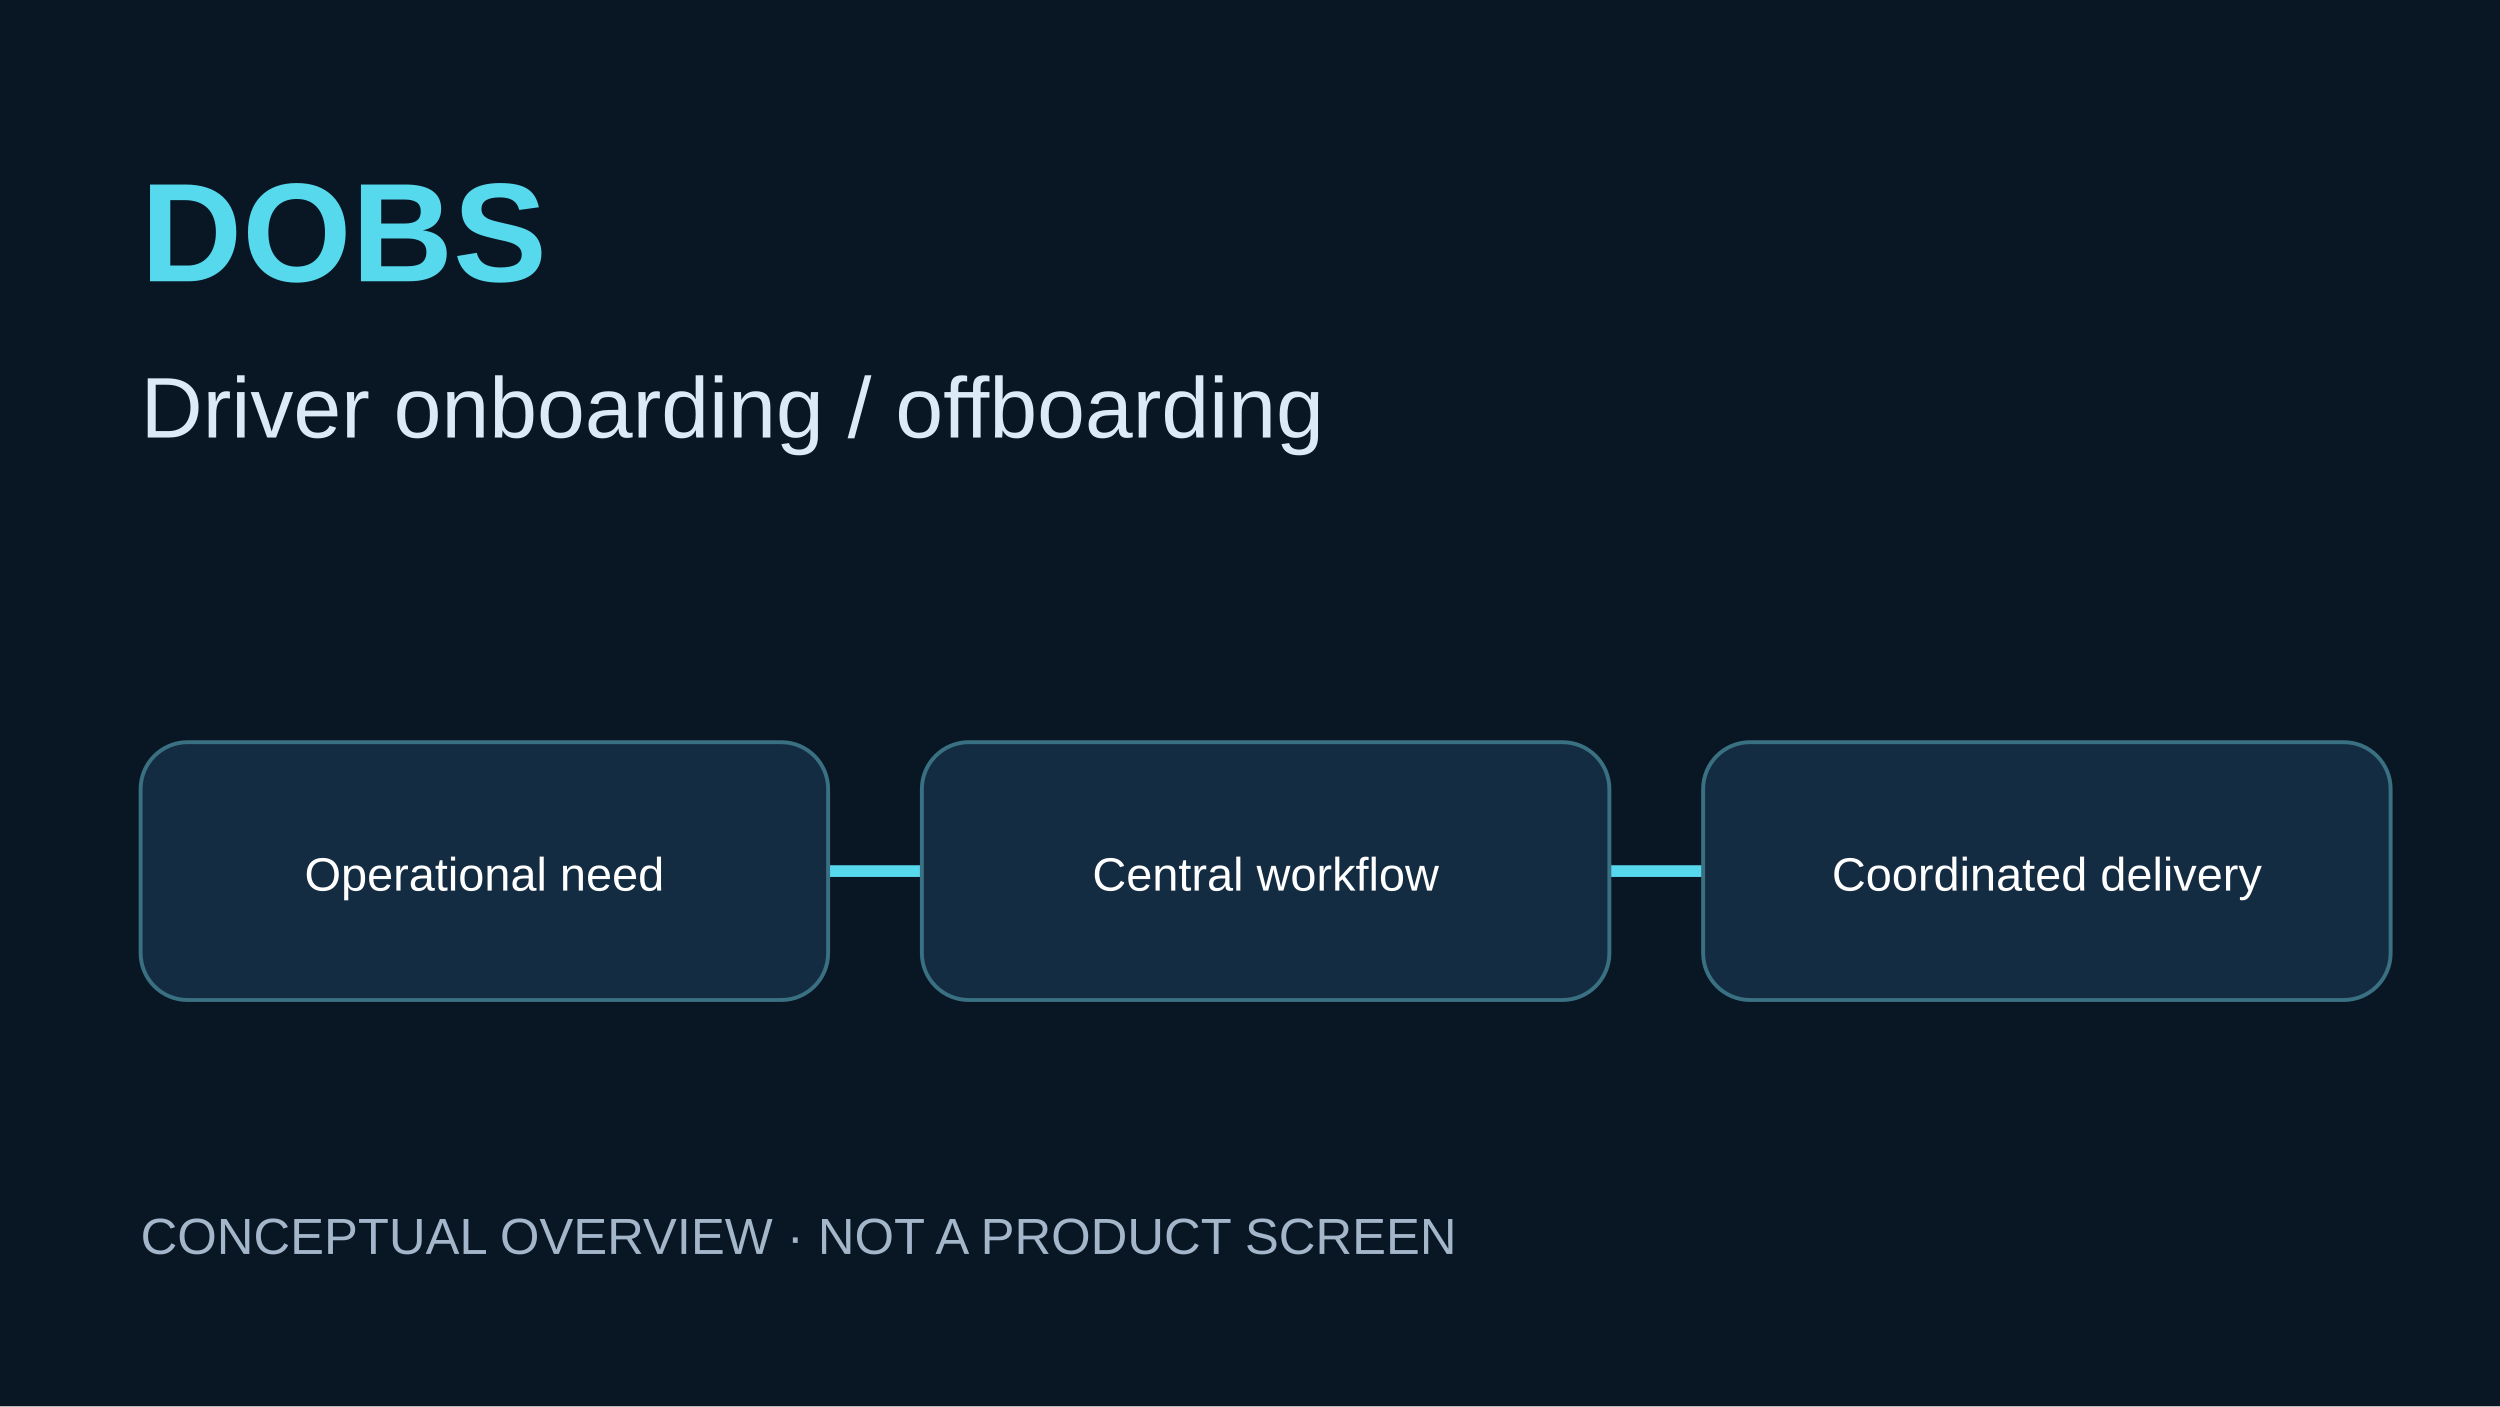
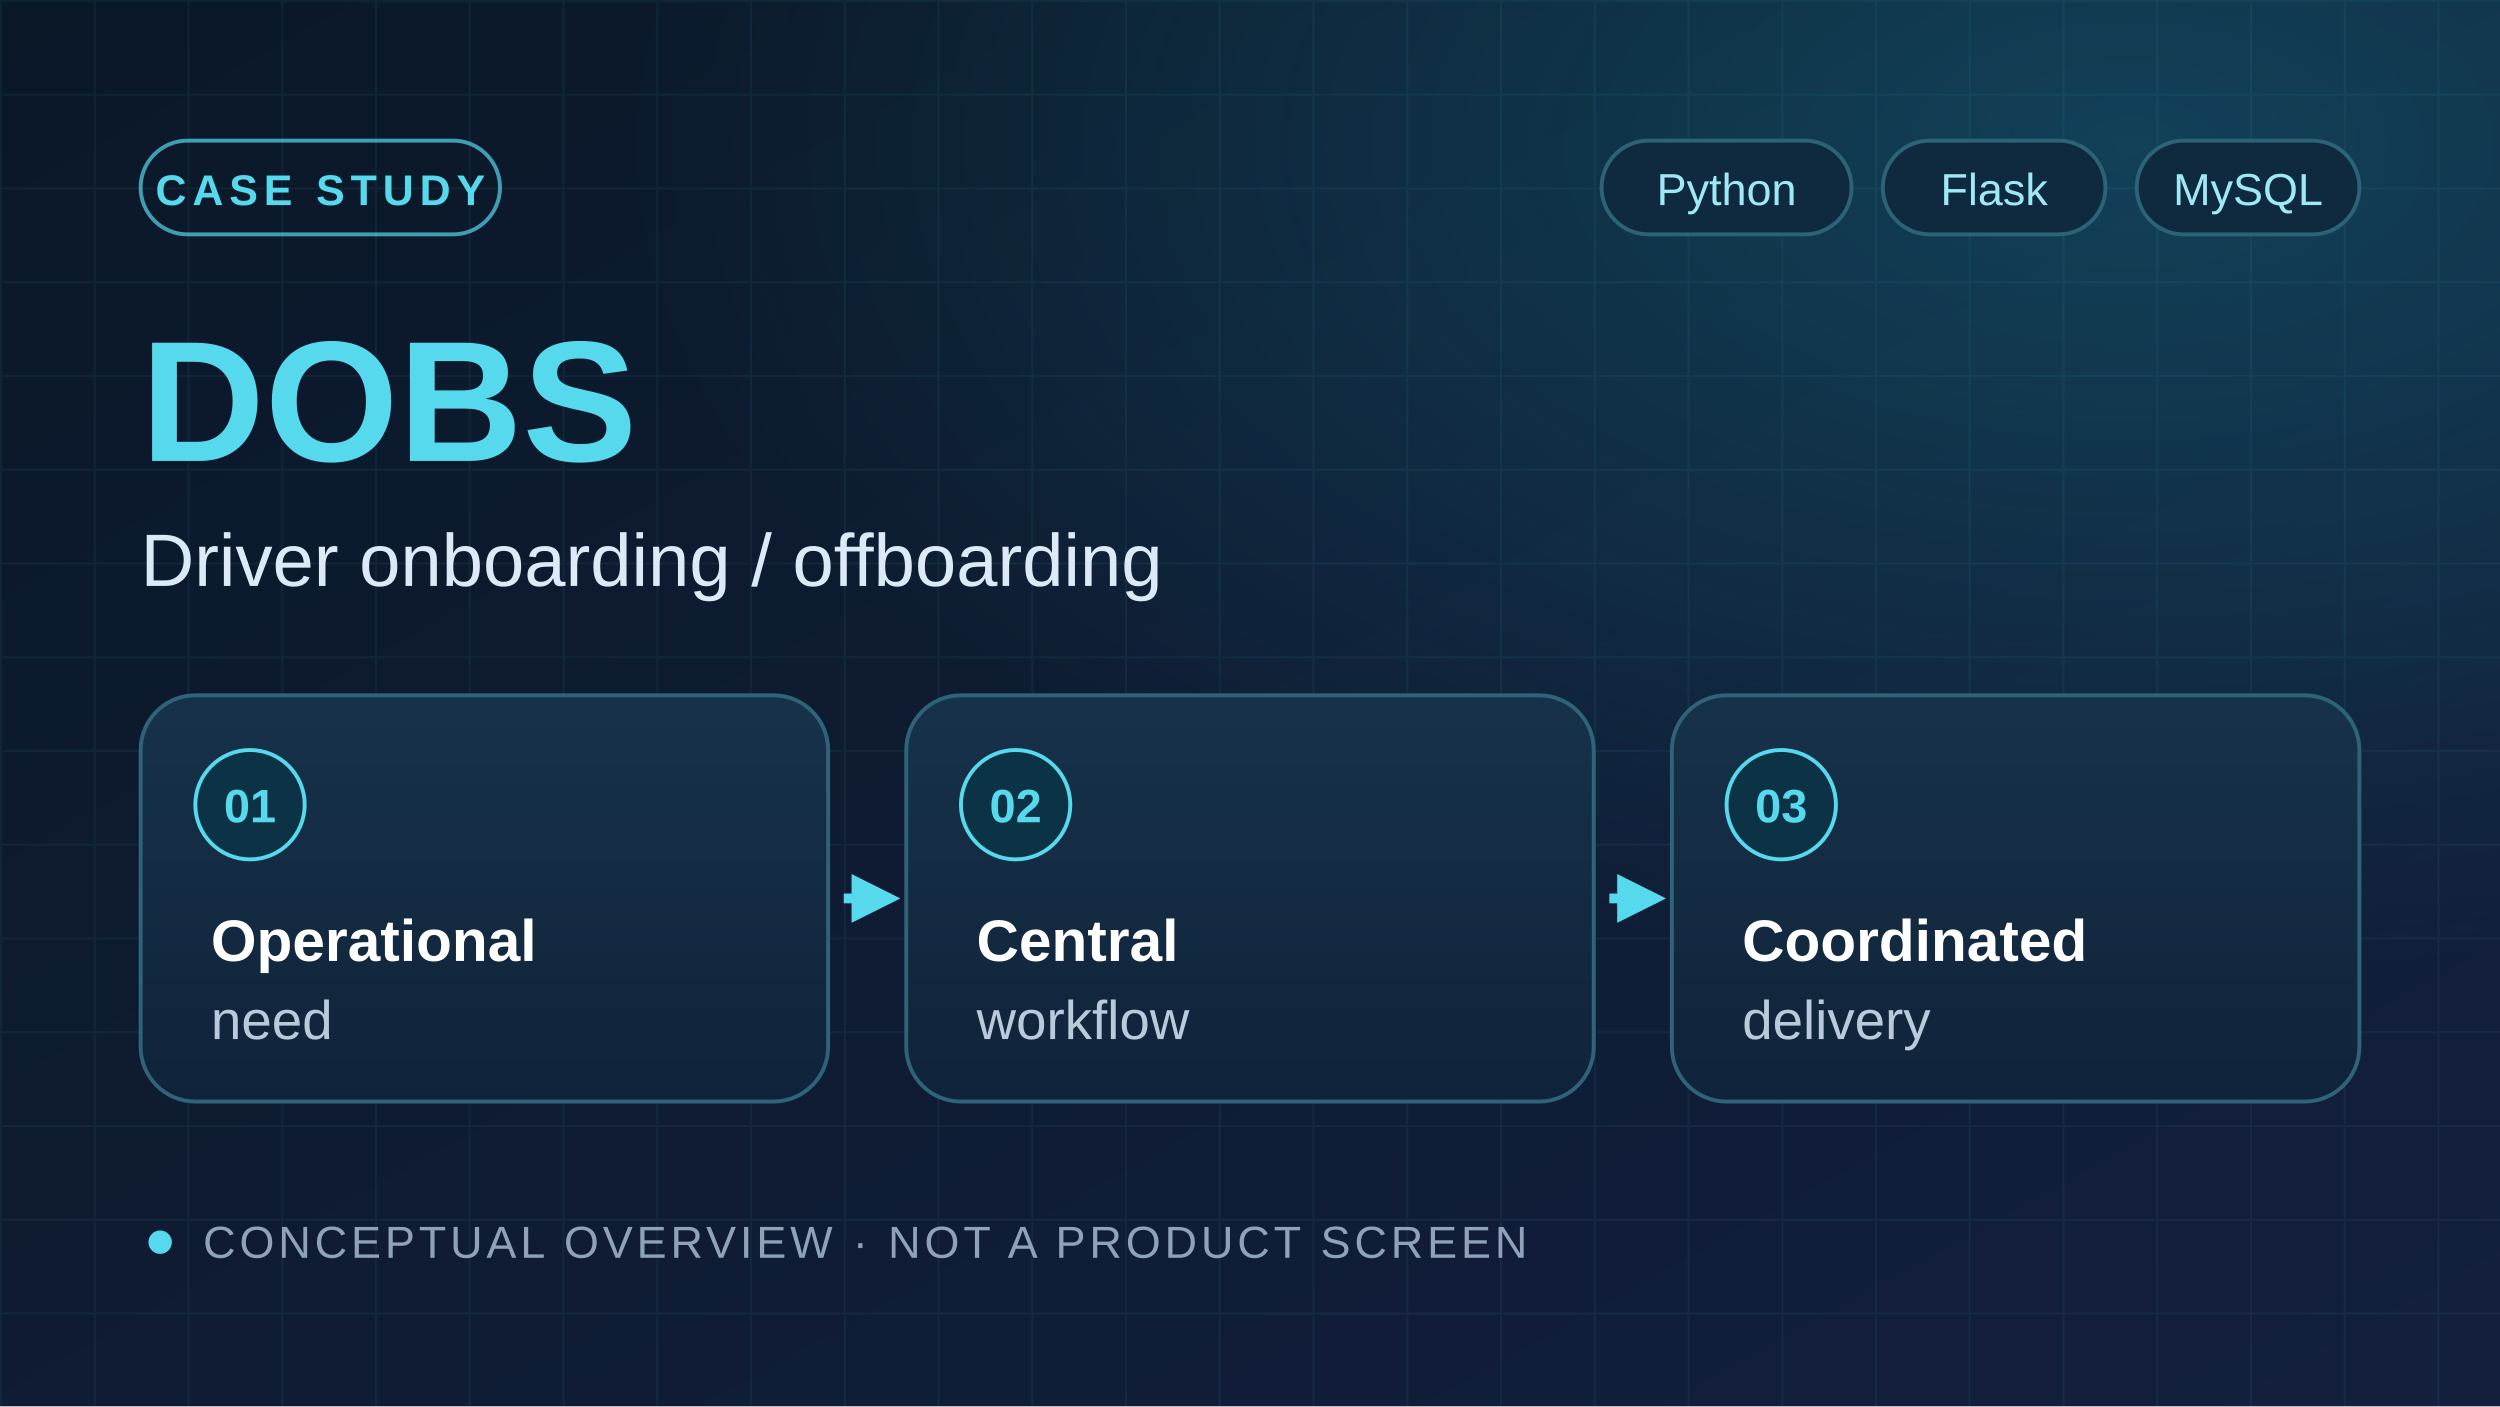
<svg xmlns="http://www.w3.org/2000/svg" viewBox="0 0 640 360" role="img" aria-labelledby="title desc">
-   <rect width="640" height="360" fill="#091624" />
-   <g font-family="Arial,sans-serif">
-     <text x="36" y="72" fill="#56d8ed" font-size="36" font-weight="bold">DOBS</text>
-     <text x="36" y="112" fill="#dce9f6" font-size="22">Driver onboarding / offboarding</text>
-     <path d="M 212 223 H 236 M 412 223 H 436" stroke="#56d8ed" stroke-width="3" />
-     <rect x="36" y="190" width="176" height="66" rx="12" fill="#142c42" stroke="#3a7182" />
-     <text x="124" y="228" fill="#ffffff" text-anchor="middle" font-size="12">Operational need</text>
-     <rect x="236" y="190" width="176" height="66" rx="12" fill="#142c42" stroke="#3a7182" />
-     <text x="324" y="228" fill="#ffffff" text-anchor="middle" font-size="12">Central workflow</text>
-     <rect x="436" y="190" width="176" height="66" rx="12" fill="#142c42" stroke="#3a7182" />
-     <text x="524" y="228" fill="#ffffff" text-anchor="middle" font-size="12">Coordinated delivery</text>
-     <text x="36" y="321" fill="#a4b6ca" font-size="13">CONCEPTUAL OVERVIEW · NOT A PRODUCT SCREEN</text>
+   <defs>
+     <linearGradient id="bg" x1="0" y1="0" x2="1" y2="1">
+       <stop offset="0" stop-color="#0a1828" />
+       <stop offset="1" stop-color="#131f3d" />
+     </linearGradient>
+     <radialGradient id="glow" cx="0.85" cy="0.1" r="0.6">
+       <stop offset="0" stop-color="#1ec8e0" stop-opacity="0.22" />
+       <stop offset="1" stop-color="#1ec8e0" stop-opacity="0" />
+     </radialGradient>
+     <linearGradient id="card" x1="0" y1="0" x2="0" y2="1">
+       <stop offset="0" stop-color="#16324a" />
+       <stop offset="1" stop-color="#10233a" />
+     </linearGradient>
+     <pattern id="grid" width="24" height="24" patternUnits="userSpaceOnUse">
+       <path d="M 24 0 H 0 V 24" fill="none" stroke="#56d8ed" stroke-opacity="0.06" />
+     </pattern>
+     <marker id="arrow" viewBox="0 0 10 10" refX="8" refY="5" markerWidth="5" markerHeight="5" orient="auto">
+       <path d="M0 0 L10 5 L0 10 z" fill="#56d8ed" />
+     </marker>
+   </defs>
+   <rect width="640" height="360" fill="url(#bg)" />
+   <rect width="640" height="360" fill="url(#grid)" />
+   <rect width="640" height="360" fill="url(#glow)" />
+   <g font-family="Segoe UI,Arial,sans-serif">
+     <rect x="36" y="36" width="92" height="24" rx="12" fill="none" stroke="#56d8ed" stroke-opacity="0.7" />
+     <text x="82" y="52.5" fill="#56d8ed" text-anchor="middle" font-size="11" font-weight="bold" letter-spacing="1.5">CASE STUDY</text>
+     <rect x="547" y="36" width="57" height="24" rx="12" fill="#0f2a3f" stroke="#2c6377" />
+     <text x="575.5" y="52.5" fill="#9fe9f5" text-anchor="middle" font-size="11.5">MySQL</text>
+     <rect x="482" y="36" width="57" height="24" rx="12" fill="#0f2a3f" stroke="#2c6377" />
+     <text x="510.5" y="52.5" fill="#9fe9f5" text-anchor="middle" font-size="11.5">Flask</text>
+     <rect x="410" y="36" width="64" height="24" rx="12" fill="#0f2a3f" stroke="#2c6377" />
+     <text x="442.0" y="52.5" fill="#9fe9f5" text-anchor="middle" font-size="11.5">Python</text>
+     <text x="36" y="118" fill="#56d8ed" font-size="44" font-weight="bold">DOBS</text>
+     <text x="36" y="150" fill="#dce9f6" font-size="19">Driver onboarding / offboarding</text>
+     <rect x="36" y="178" width="176" height="104" rx="14" fill="url(#card)" stroke="#2f6478" />
+     <circle cx="64" cy="206" r="14" fill="#0b3245" stroke="#56d8ed" />
+     <text x="64" y="210.5" fill="#56d8ed" text-anchor="middle" font-size="12" font-weight="bold">01</text>
+     <text x="54" y="246" fill="#ffffff" font-size="15" font-weight="bold">Operational</text>
+     <text x="54" y="266" fill="#b9cadb" font-size="14">need</text>
+     <path d="M 216 230 H 228" stroke="#56d8ed" stroke-width="2.5" marker-end="url(#arrow)" />
+     <rect x="232" y="178" width="176" height="104" rx="14" fill="url(#card)" stroke="#2f6478" />
+     <circle cx="260" cy="206" r="14" fill="#0b3245" stroke="#56d8ed" />
+     <text x="260" y="210.5" fill="#56d8ed" text-anchor="middle" font-size="12" font-weight="bold">02</text>
+     <text x="250" y="246" fill="#ffffff" font-size="15" font-weight="bold">Central</text>
+     <text x="250" y="266" fill="#b9cadb" font-size="14">workflow</text>
+     <path d="M 412 230 H 424" stroke="#56d8ed" stroke-width="2.5" marker-end="url(#arrow)" />
+     <rect x="428" y="178" width="176" height="104" rx="14" fill="url(#card)" stroke="#2f6478" />
+     <circle cx="456" cy="206" r="14" fill="#0b3245" stroke="#56d8ed" />
+     <text x="456" y="210.5" fill="#56d8ed" text-anchor="middle" font-size="12" font-weight="bold">03</text>
+     <text x="446" y="246" fill="#ffffff" font-size="15" font-weight="bold">Coordinated</text>
+     <text x="446" y="266" fill="#b9cadb" font-size="14">delivery</text>
+     <circle cx="41" cy="318" r="3" fill="#56d8ed" />
+     <text x="52" y="322" fill="#8fa3b8" font-size="11.5" letter-spacing="1">CONCEPTUAL OVERVIEW · NOT A PRODUCT SCREEN</text>
  </g>
</svg>
